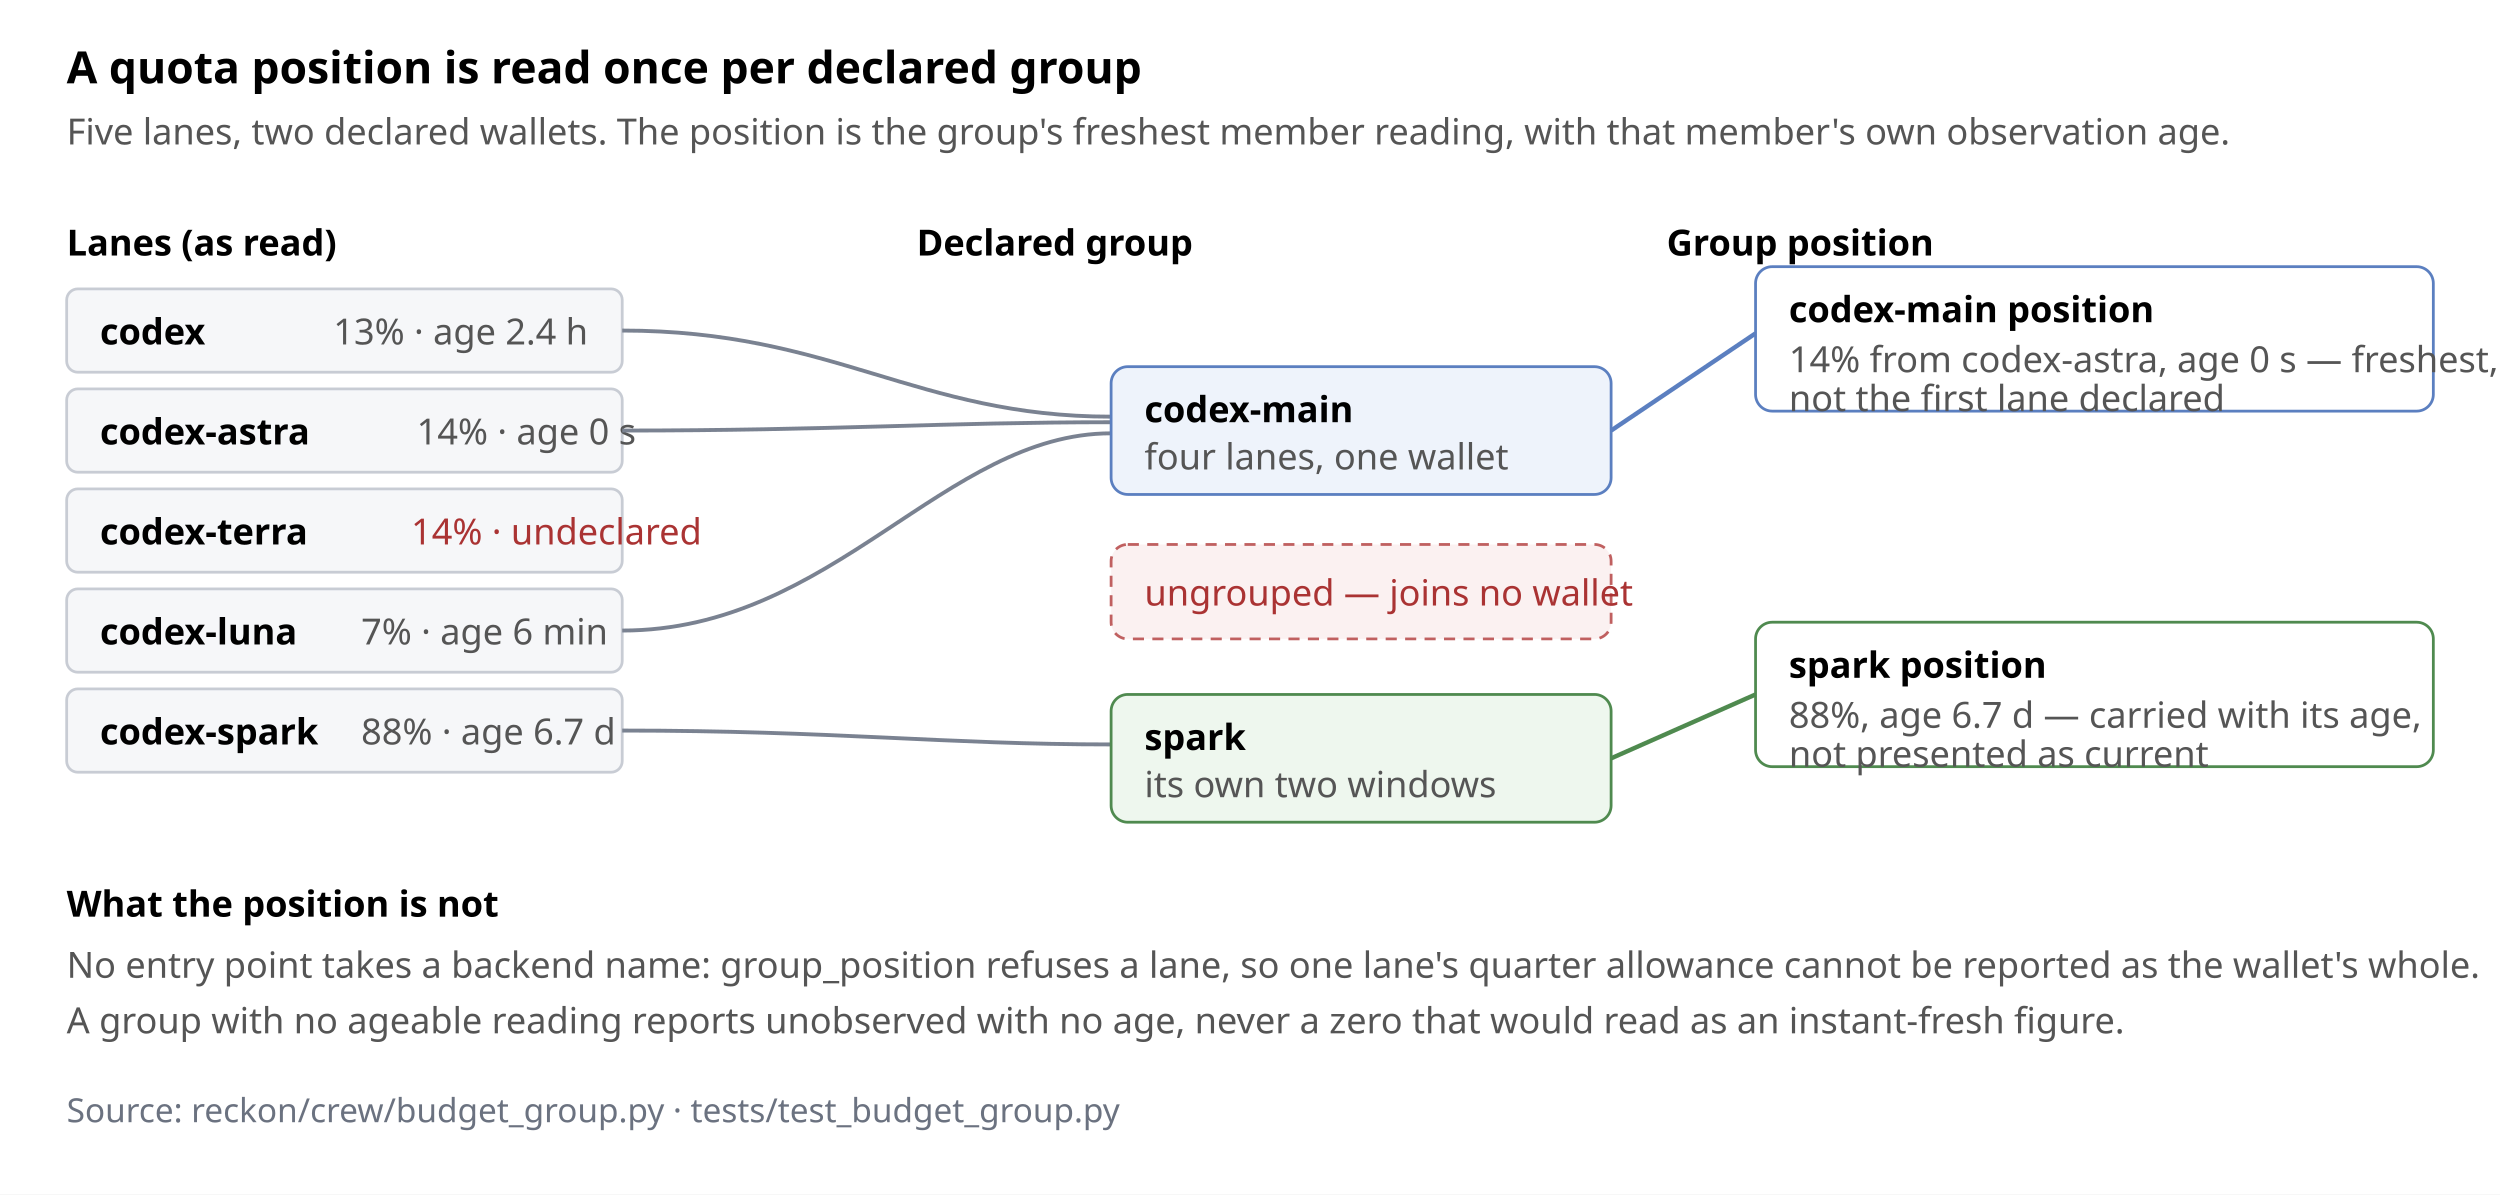
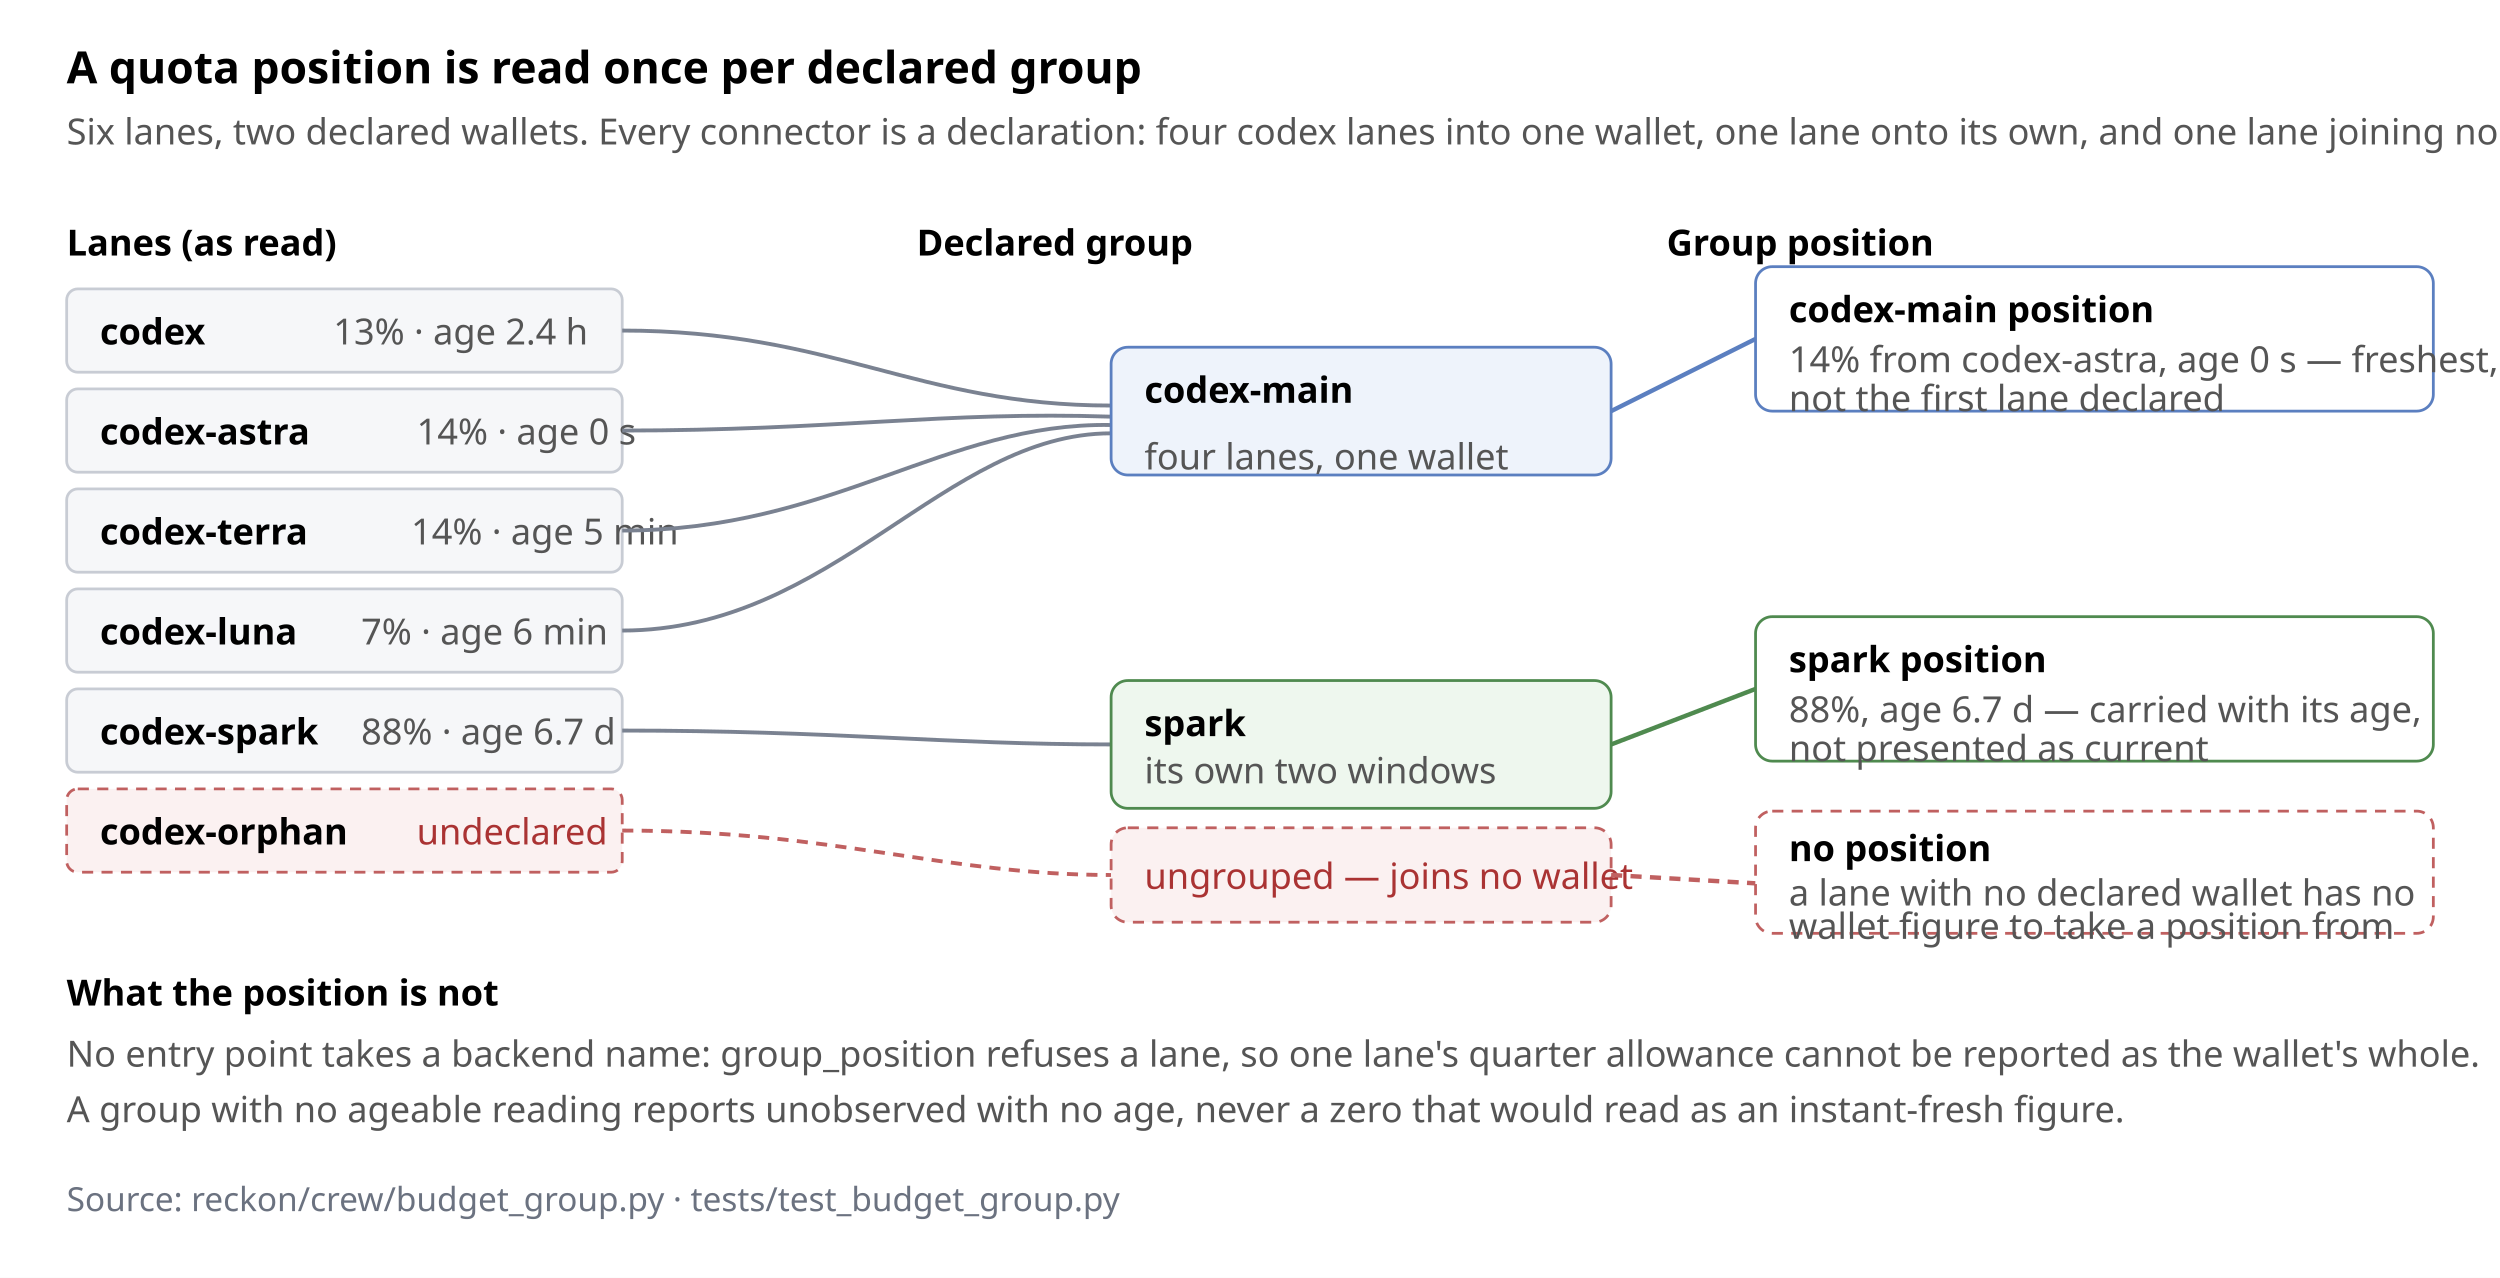
- <svg xmlns="http://www.w3.org/2000/svg" viewBox="0 0 900 430" font-family="system-ui, sans-serif" font-size="13">
-   <rect width="900" height="430" fill="#ffffff" />
+ <svg xmlns="http://www.w3.org/2000/svg" viewBox="0 0 900 460" font-family="system-ui, sans-serif" font-size="13">
+   <rect width="900" height="460" fill="#ffffff" />
  <text x="24" y="30" font-size="16" font-weight="600">A quota position is read once per declared group</text>
-   <text x="24" y="52" fill="#555">Five lanes, two declared wallets. The position is the group's freshest member reading, with that member's own observation age.</text>
+   <text x="24" y="52" fill="#555">Six lanes, two declared wallets. Every connector is a declaration: four codex lanes into one wallet, one lane onto its own, and one lane joining no wallet at all.</text>
  <text x="24" y="92" font-weight="600">Lanes (as read)</text>
  <text x="330" y="92" font-weight="600">Declared group</text>
  <text x="600" y="92" font-weight="600">Group position</text>
  <g stroke="#c8ccd4" stroke-width="1">
    <rect x="24" y="104" width="200" height="30" rx="4" fill="#f6f7f9" />
    <rect x="24" y="140" width="200" height="30" rx="4" fill="#f6f7f9" />
    <rect x="24" y="176" width="200" height="30" rx="4" fill="#f6f7f9" />
    <rect x="24" y="212" width="200" height="30" rx="4" fill="#f6f7f9" />
    <rect x="24" y="248" width="200" height="30" rx="4" fill="#f6f7f9" />
+     <rect x="24" y="284" width="200" height="30" rx="4" fill="#fbf1f1" stroke="#c06060" stroke-dasharray="4 3" />
  </g>
  <text x="36" y="124" font-weight="600">codex</text>
  <text x="120" y="124" fill="#555">13% · age 2.4 h</text>
  <text x="36" y="160" font-weight="600">codex-astra</text>
  <text x="150" y="160" fill="#555">14% · age 0 s</text>
  <text x="36" y="196" font-weight="600">codex-terra</text>
-   <text x="148" y="196" fill="#a33">14% · undeclared</text>
+   <text x="148" y="196" fill="#555">14% · age 5 min</text>
  <text x="36" y="232" font-weight="600">codex-luna</text>
  <text x="130" y="232" fill="#555">7% · age 6 min</text>
  <text x="36" y="268" font-weight="600">codex-spark</text>
  <text x="130" y="268" fill="#555">88% · age 6.7 d</text>
+   <text x="36" y="304" font-weight="600">codex-orphan</text>
+   <text x="150" y="304" fill="#a33">undeclared</text>
  <g stroke="#7a8291" stroke-width="1.4" fill="none">
-     <path d="M224 119 C 300 119, 330 150, 400 150" />
-     <path d="M224 155 C 300 155, 340 152, 400 152" />
+     <path d="M224 119 C 300 119, 330 146, 400 146" />
+     <path d="M224 155 C 300 155, 340 148, 400 150" />
+     <path d="M224 191 C 300 191, 340 152, 400 153" />
    <path d="M224 227 C 300 227, 340 156, 400 156" />
    <path d="M224 263 C 300 263, 340 268, 400 268" />
  </g>
-   <rect x="400" y="132" width="180" height="46" rx="6" fill="#eef3fb" stroke="#5b7fc0" />
-   <text x="412" y="152" font-weight="600">codex-main</text>
+   <path d="M224 299 C 300 299, 340 315, 400 315" stroke="#c06060" stroke-width="1.4" fill="none" stroke-dasharray="4 3" />
+   <rect x="400" y="125" width="180" height="46" rx="6" fill="#eef3fb" stroke="#5b7fc0" />
+   <text x="412" y="145" font-weight="600">codex-main</text>
  <text x="412" y="169" fill="#555">four lanes, one wallet</text>
-   <rect x="400" y="250" width="180" height="46" rx="6" fill="#eef7ee" stroke="#4f8a4f" />
-   <text x="412" y="270" font-weight="600">spark</text>
-   <text x="412" y="287" fill="#555">its own two windows</text>
-   <rect x="400" y="196" width="180" height="34" rx="6" fill="#fbf1f1" stroke="#c06060" stroke-dasharray="4 3" />
-   <text x="412" y="218" fill="#a33">ungrouped — joins no wallet</text>
+   <rect x="400" y="245" width="180" height="46" rx="6" fill="#eef7ee" stroke="#4f8a4f" />
+   <text x="412" y="265" font-weight="600">spark</text>
+   <text x="412" y="282" fill="#555">its own two windows</text>
+   <rect x="400" y="298" width="180" height="34" rx="6" fill="#fbf1f1" stroke="#c06060" stroke-dasharray="4 3" />
+   <text x="412" y="320" fill="#a33">ungrouped — joins no wallet</text>
  <g stroke-width="1.6" fill="none">
-     <path d="M580 155 L 632 120" stroke="#5b7fc0" />
-     <path d="M580 273 L 632 250" stroke="#4f8a4f" />
+     <path d="M580 148 L 632 122" stroke="#5b7fc0" />
+     <path d="M580 268 L 632 248" stroke="#4f8a4f" />
  </g>
+   <path d="M580 315 L 632 318" stroke="#c06060" stroke-width="1.6" fill="none" stroke-dasharray="4 3" />
  <rect x="632" y="96" width="244" height="52" rx="6" fill="#ffffff" stroke="#5b7fc0" />
  <text x="644" y="116" font-weight="600">codex-main position</text>
  <text x="644" y="134" fill="#555">14% from codex-astra, age 0 s — freshest,</text>
  <text x="644" y="148" fill="#555">not the first lane declared</text>
-   <rect x="632" y="224" width="244" height="52" rx="6" fill="#ffffff" stroke="#4f8a4f" />
-   <text x="644" y="244" font-weight="600">spark position</text>
-   <text x="644" y="262" fill="#555">88%, age 6.7 d — carried with its age,</text>
-   <text x="644" y="276" fill="#555">not presented as current</text>
-   <text x="24" y="330" font-weight="600">What the position is not</text>
-   <text x="24" y="352" fill="#555">No entry point takes a backend name: group_position refuses a lane, so one lane's quarter allowance cannot be reported as the wallet's whole.</text>
-   <text x="24" y="372" fill="#555">A group with no ageable reading reports unobserved with no age, never a zero that would read as an instant-fresh figure.</text>
+   <rect x="632" y="222" width="244" height="52" rx="6" fill="#ffffff" stroke="#4f8a4f" />
+   <text x="644" y="242" font-weight="600">spark position</text>
+   <text x="644" y="260" fill="#555">88%, age 6.7 d — carried with its age,</text>
+   <text x="644" y="274" fill="#555">not presented as current</text>
+   <rect x="632" y="292" width="244" height="44" rx="6" fill="#ffffff" stroke="#c06060" stroke-dasharray="4 3" />
+   <text x="644" y="310" font-weight="600">no position</text>
+   <text x="644" y="326" fill="#555">a lane with no declared wallet has no</text>
+   <text x="644" y="338" fill="#555">wallet figure to take a position from</text>
+   <text x="24" y="362" font-weight="600">What the position is not</text>
+   <text x="24" y="384" fill="#555">No entry point takes a backend name: group_position refuses a lane, so one lane's quarter allowance cannot be reported as the wallet's whole.</text>
+   <text x="24" y="404" fill="#555">A group with no ageable reading reports unobserved with no age, never a zero that would read as an instant-fresh figure.</text>
  <g font-size="12" fill="#6b7280">
-     <text x="24" y="404">Source: reckon/crew/budget_group.py · tests/test_budget_group.py</text>
+     <text x="24" y="436">Source: reckon/crew/budget_group.py · tests/test_budget_group.py</text>
  </g>
</svg>
